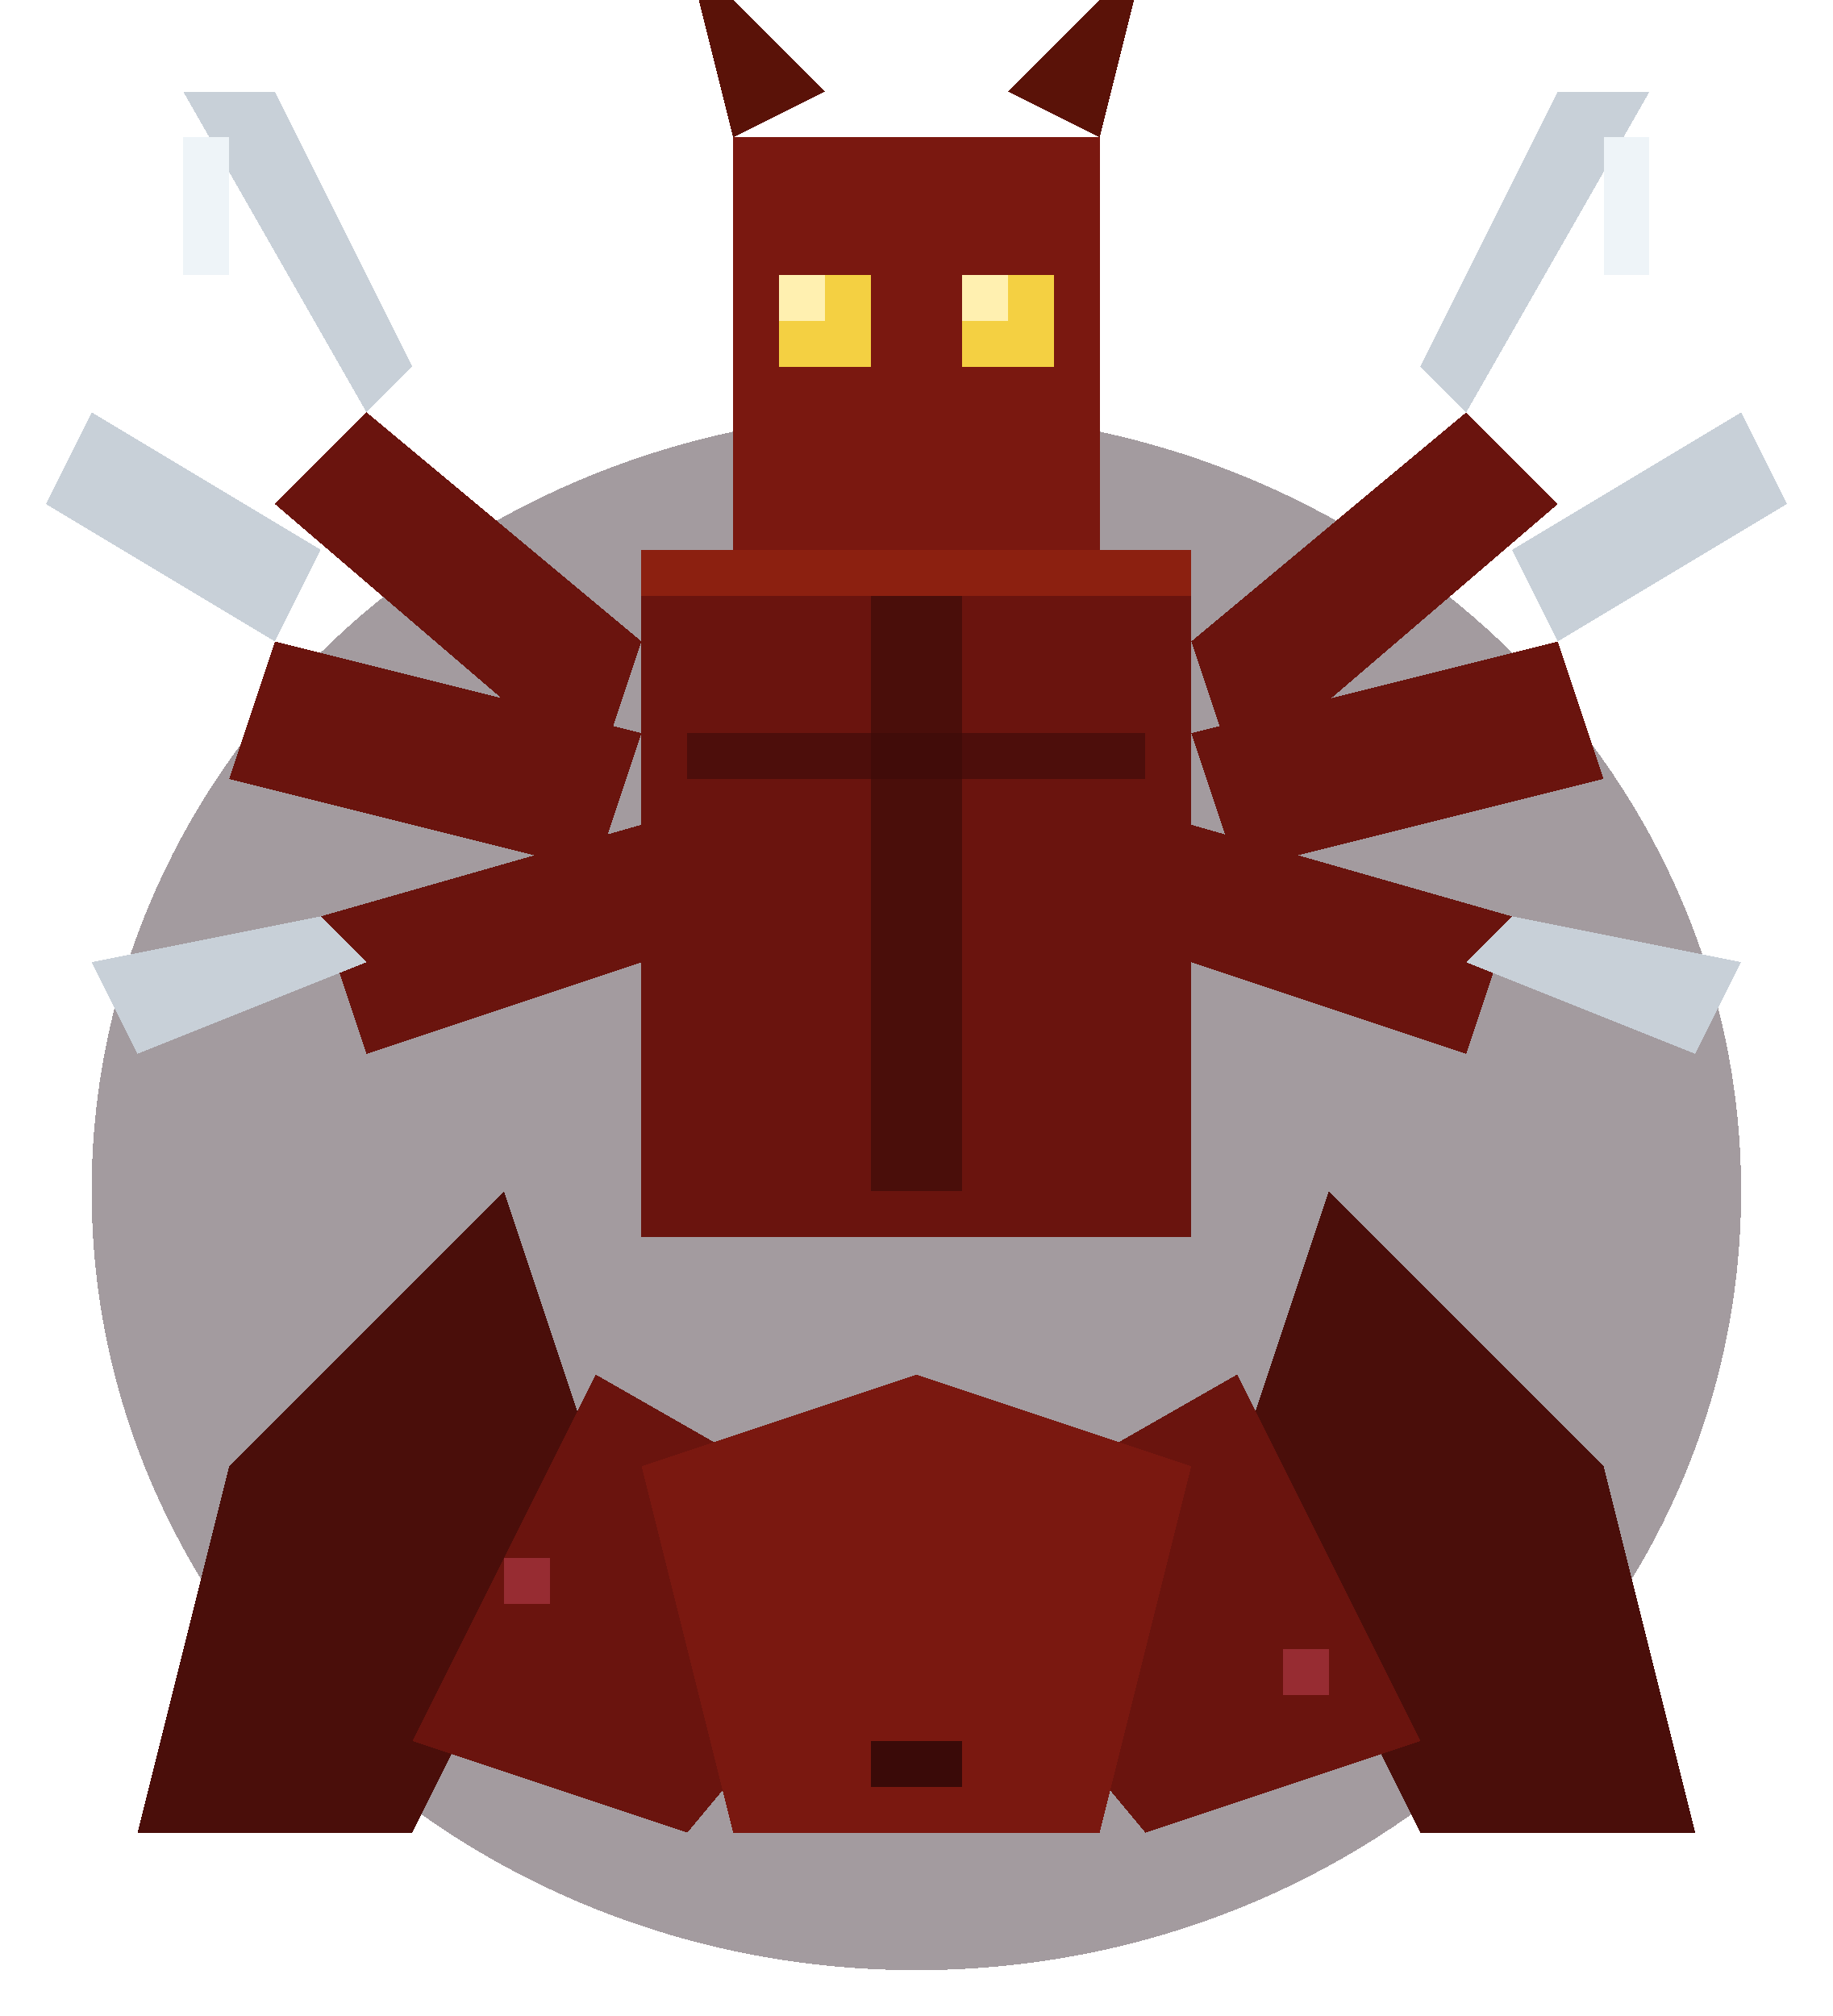
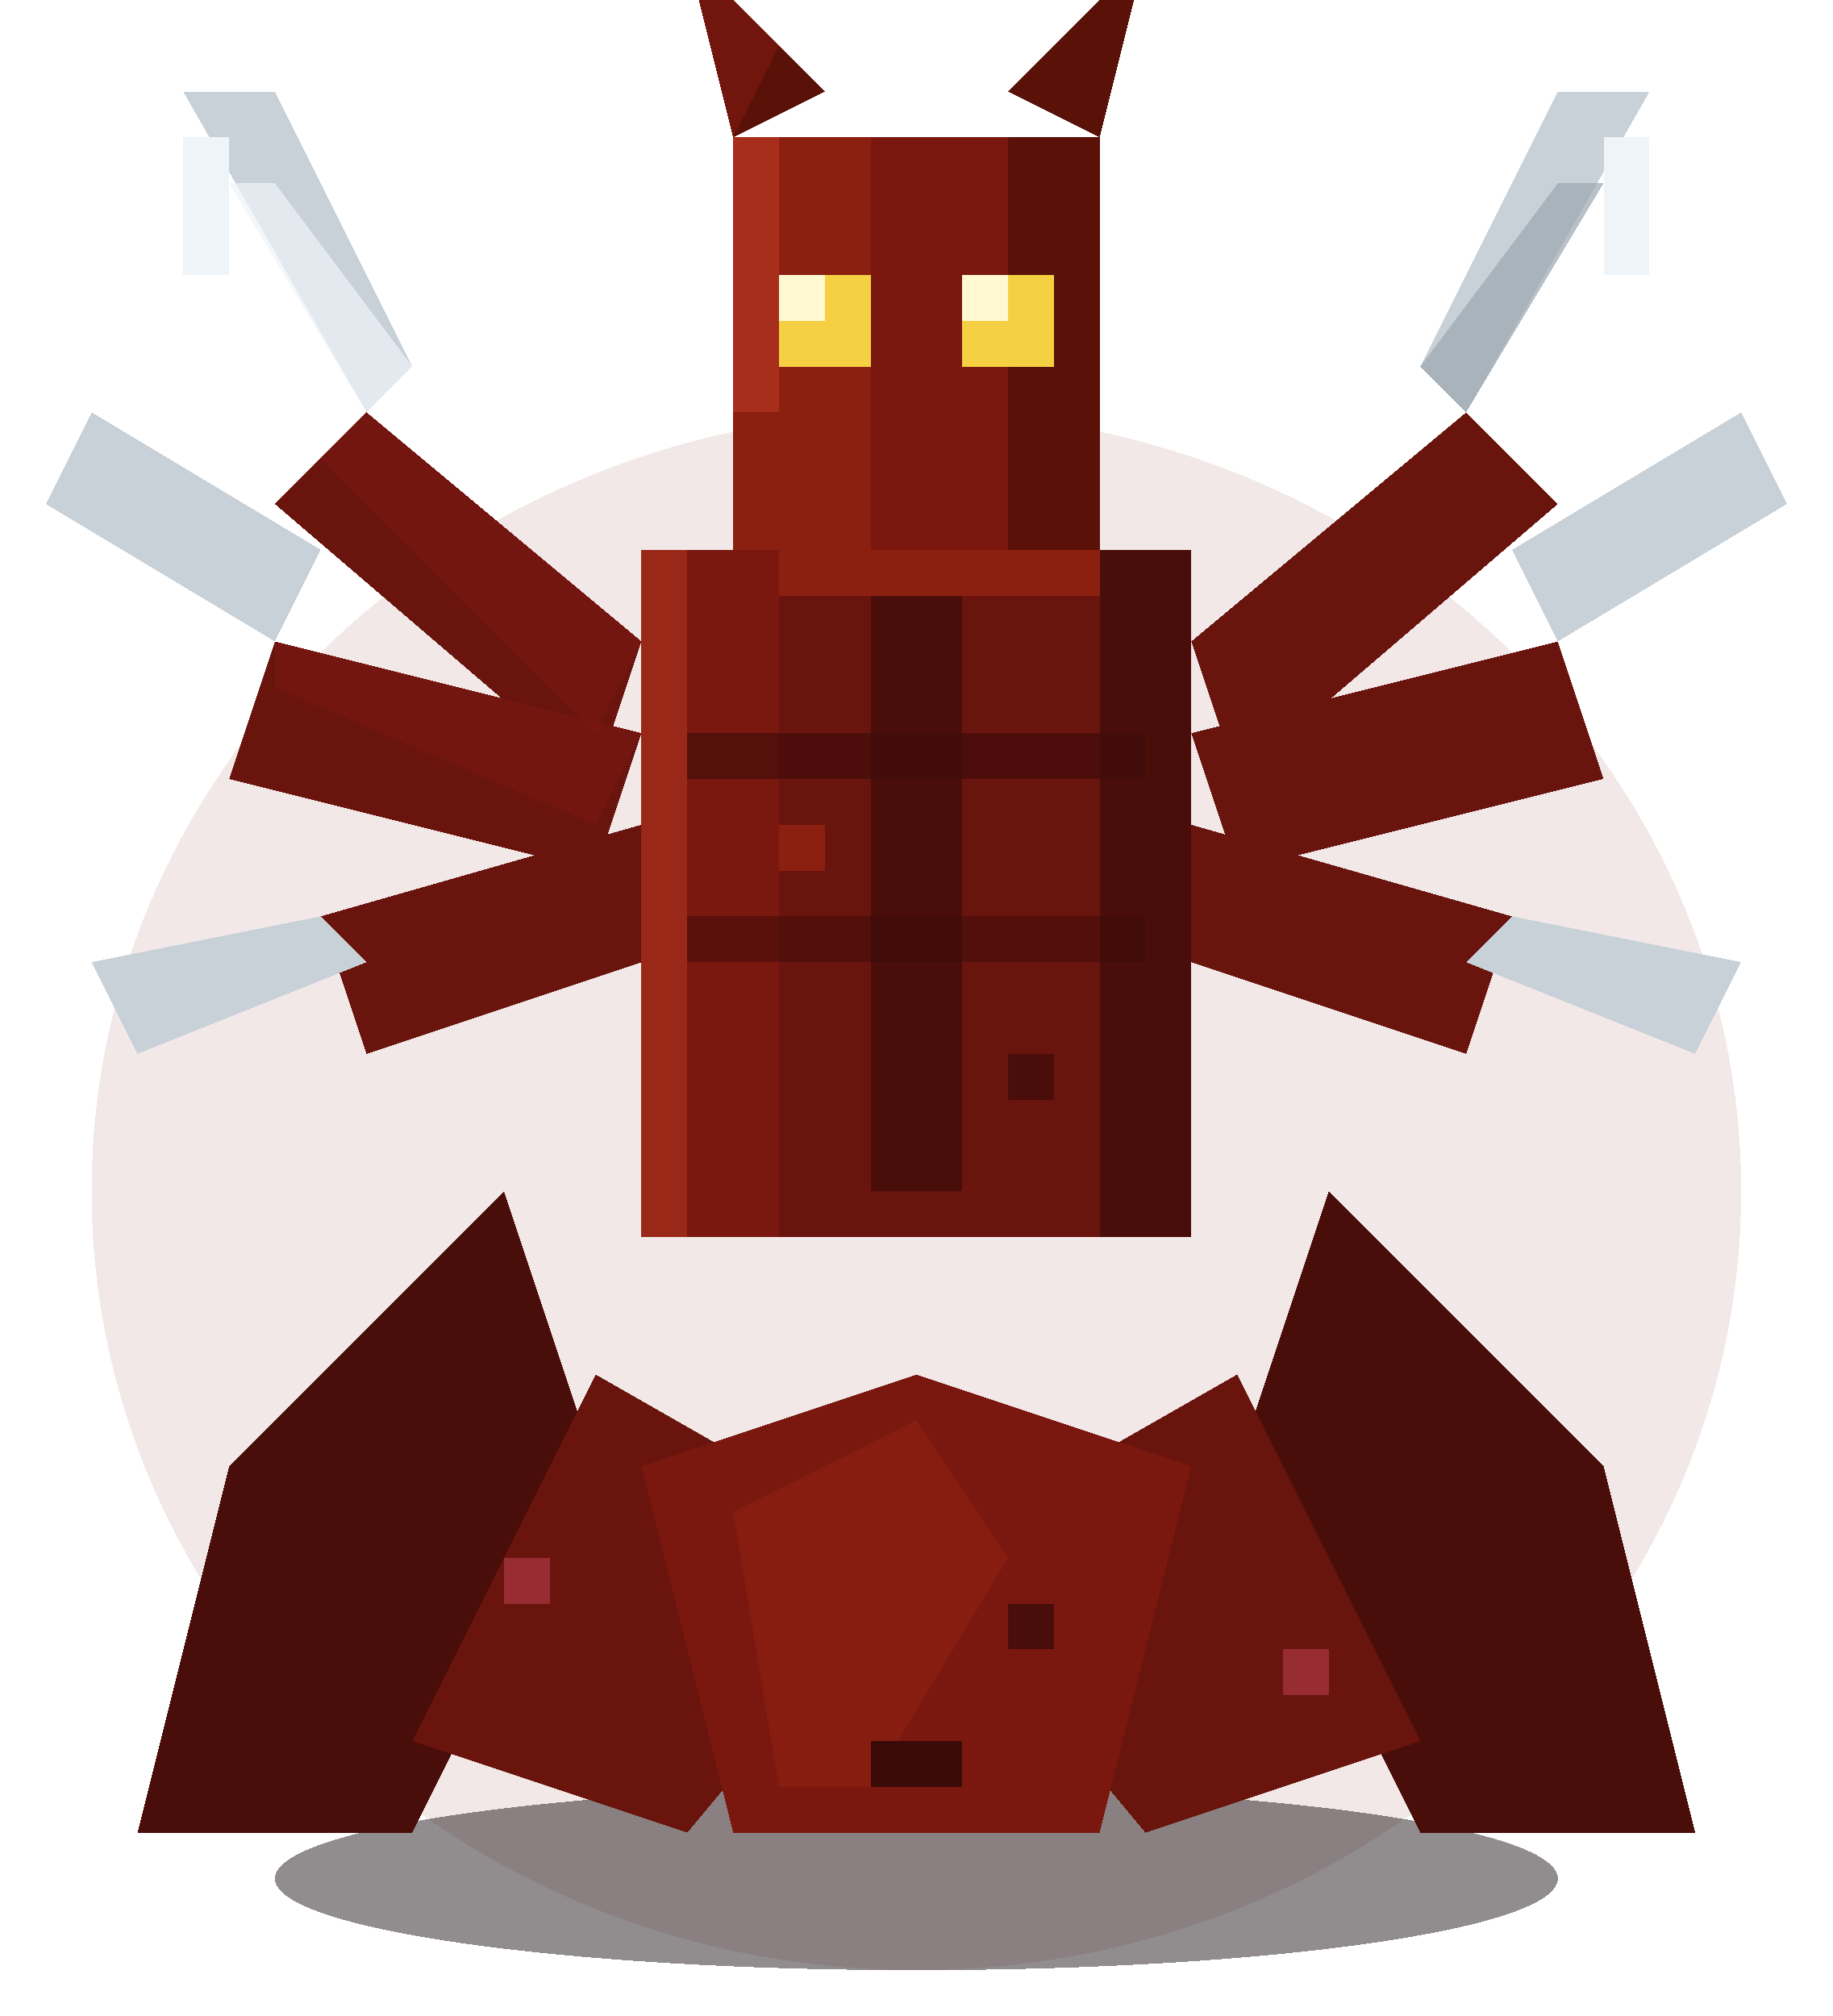
<svg xmlns="http://www.w3.org/2000/svg" viewBox="0 0 40 44" shape-rendering="crispEdges" preserveAspectRatio="xMidYMax meet" aria-label="Marilith of the Throne">
-   <ellipse cx="20" cy="26" rx="18" ry="17" fill="#1a0610" opacity="0.4" />
+   <ellipse cx="20" cy="26" rx="18" ry="17" fill="#7a1810" opacity="0.1" />
+   <ellipse cx="20" cy="41" rx="14" ry="2" fill="#0a0204" opacity="0.45" />
  <polygon points="11,26 5,32 3,40 9,40 13,32" fill="#4a0e0a" />
  <polygon points="29,26 35,32 37,40 31,40 27,32" fill="#4a0e0a" />
  <polygon points="13,30 9,38 15,40 20,34" fill="#6a140e" />
  <polygon points="27,30 31,38 25,40 20,34" fill="#6a140e" />
  <polygon points="14,32 20,30 26,32 24,40 16,40" fill="#7a1810" />
+   <polygon points="16,33 20,31 22,34 19,39 17,39" fill="#8c2010" opacity="0.7" />
  <rect x="11" y="34" width="1" height="1" fill="#b53c4a" opacity="0.6" />
  <rect x="28" y="36" width="1" height="1" fill="#b53c4a" opacity="0.6" />
  <rect x="19" y="38" width="2" height="1" fill="#3a0a08" />
+   <rect x="22" y="35" width="1" height="1" fill="#4a0e0a" />
  <rect x="14" y="12" width="12" height="15" fill="#6a140e" />
  <rect x="14" y="12" width="12" height="1" fill="#8c2010" />
+   <rect x="14" y="12" width="3" height="15" fill="#7a1810" />
+   <rect x="14" y="12" width="1" height="15" fill="#9a2818" />
+   <rect x="24" y="12" width="2" height="15" fill="#4a0e0a" />
  <rect x="19" y="13" width="2" height="13" fill="#4a0e0a" />
  <rect x="15" y="16" width="10" height="1" fill="#3a0a08" opacity="0.6" />
+   <rect x="15" y="20" width="10" height="1" fill="#3a0a08" opacity="0.5" />
+   <rect x="17" y="18" width="1" height="1" fill="#8c2010" />
+   <rect x="22" y="23" width="1" height="1" fill="#4a0e0a" />
  <rect x="16" y="3" width="8" height="9" fill="#7a1810" />
+   <rect x="16" y="3" width="3" height="9" fill="#8c2010" />
+   <rect x="16" y="3" width="1" height="6" fill="#a82e1c" />
+   <rect x="22" y="3" width="2" height="9" fill="#5a1208" />
  <polygon points="16,3 15,-1 18,2" fill="#5a1208" />
  <polygon points="24,3 25,-1 22,2" fill="#5a1208" />
+   <polygon points="16,3 15,-1 17,1" fill="#7a1810" opacity="0.7" />
  <rect x="17" y="6" width="2" height="2" fill="#f4d042" />
  <rect x="21" y="6" width="2" height="2" fill="#f4d042" />
-   <rect x="17" y="6" width="1" height="1" fill="#fff0b0" />
-   <rect x="21" y="6" width="1" height="1" fill="#fff0b0" />
+   <rect x="17" y="6" width="1" height="1" fill="#fff8d0" />
+   <rect x="21" y="6" width="1" height="1" fill="#fff8d0" />
  <polygon points="14,14 8,9 6,11 13,17" fill="#6a140e" />
  <polygon points="14,16 6,14 5,17 13,19" fill="#6a140e" />
  <polygon points="14,18 7,20 8,23 14,21" fill="#6a140e" />
  <polygon points="26,14 32,9 34,11 27,17" fill="#6a140e" />
  <polygon points="26,16 34,14 35,17 27,19" fill="#6a140e" />
  <polygon points="26,18 33,20 32,23 26,21" fill="#6a140e" />
+   <polygon points="14,14 8,9 7,10 13,16" fill="#7a1810" opacity="0.6" />
+   <polygon points="14,16 6,14 6,15 13,18" fill="#7a1810" opacity="0.6" />
  <polygon points="8,9 4,2 6,2 9,8" fill="#c8d0d8" />
  <polygon points="6,14 1,11 2,9 7,12" fill="#c8d0d8" />
  <polygon points="7,20 2,21 3,23 8,21" fill="#c8d0d8" />
  <polygon points="32,9 36,2 34,2 31,8" fill="#c8d0d8" />
  <polygon points="34,14 39,11 38,9 33,12" fill="#c8d0d8" />
  <polygon points="33,20 38,21 37,23 32,21" fill="#c8d0d8" />
+   <polygon points="8,9 5,4 6,4 9,8" fill="#eef4f8" opacity="0.7" />
+   <polygon points="32,9 35,4 34,4 31,8" fill="#9aa6b0" opacity="0.7" />
  <rect x="4" y="3" width="1" height="3" fill="#eef4f8" />
  <rect x="35" y="3" width="1" height="3" fill="#eef4f8" />
</svg>
